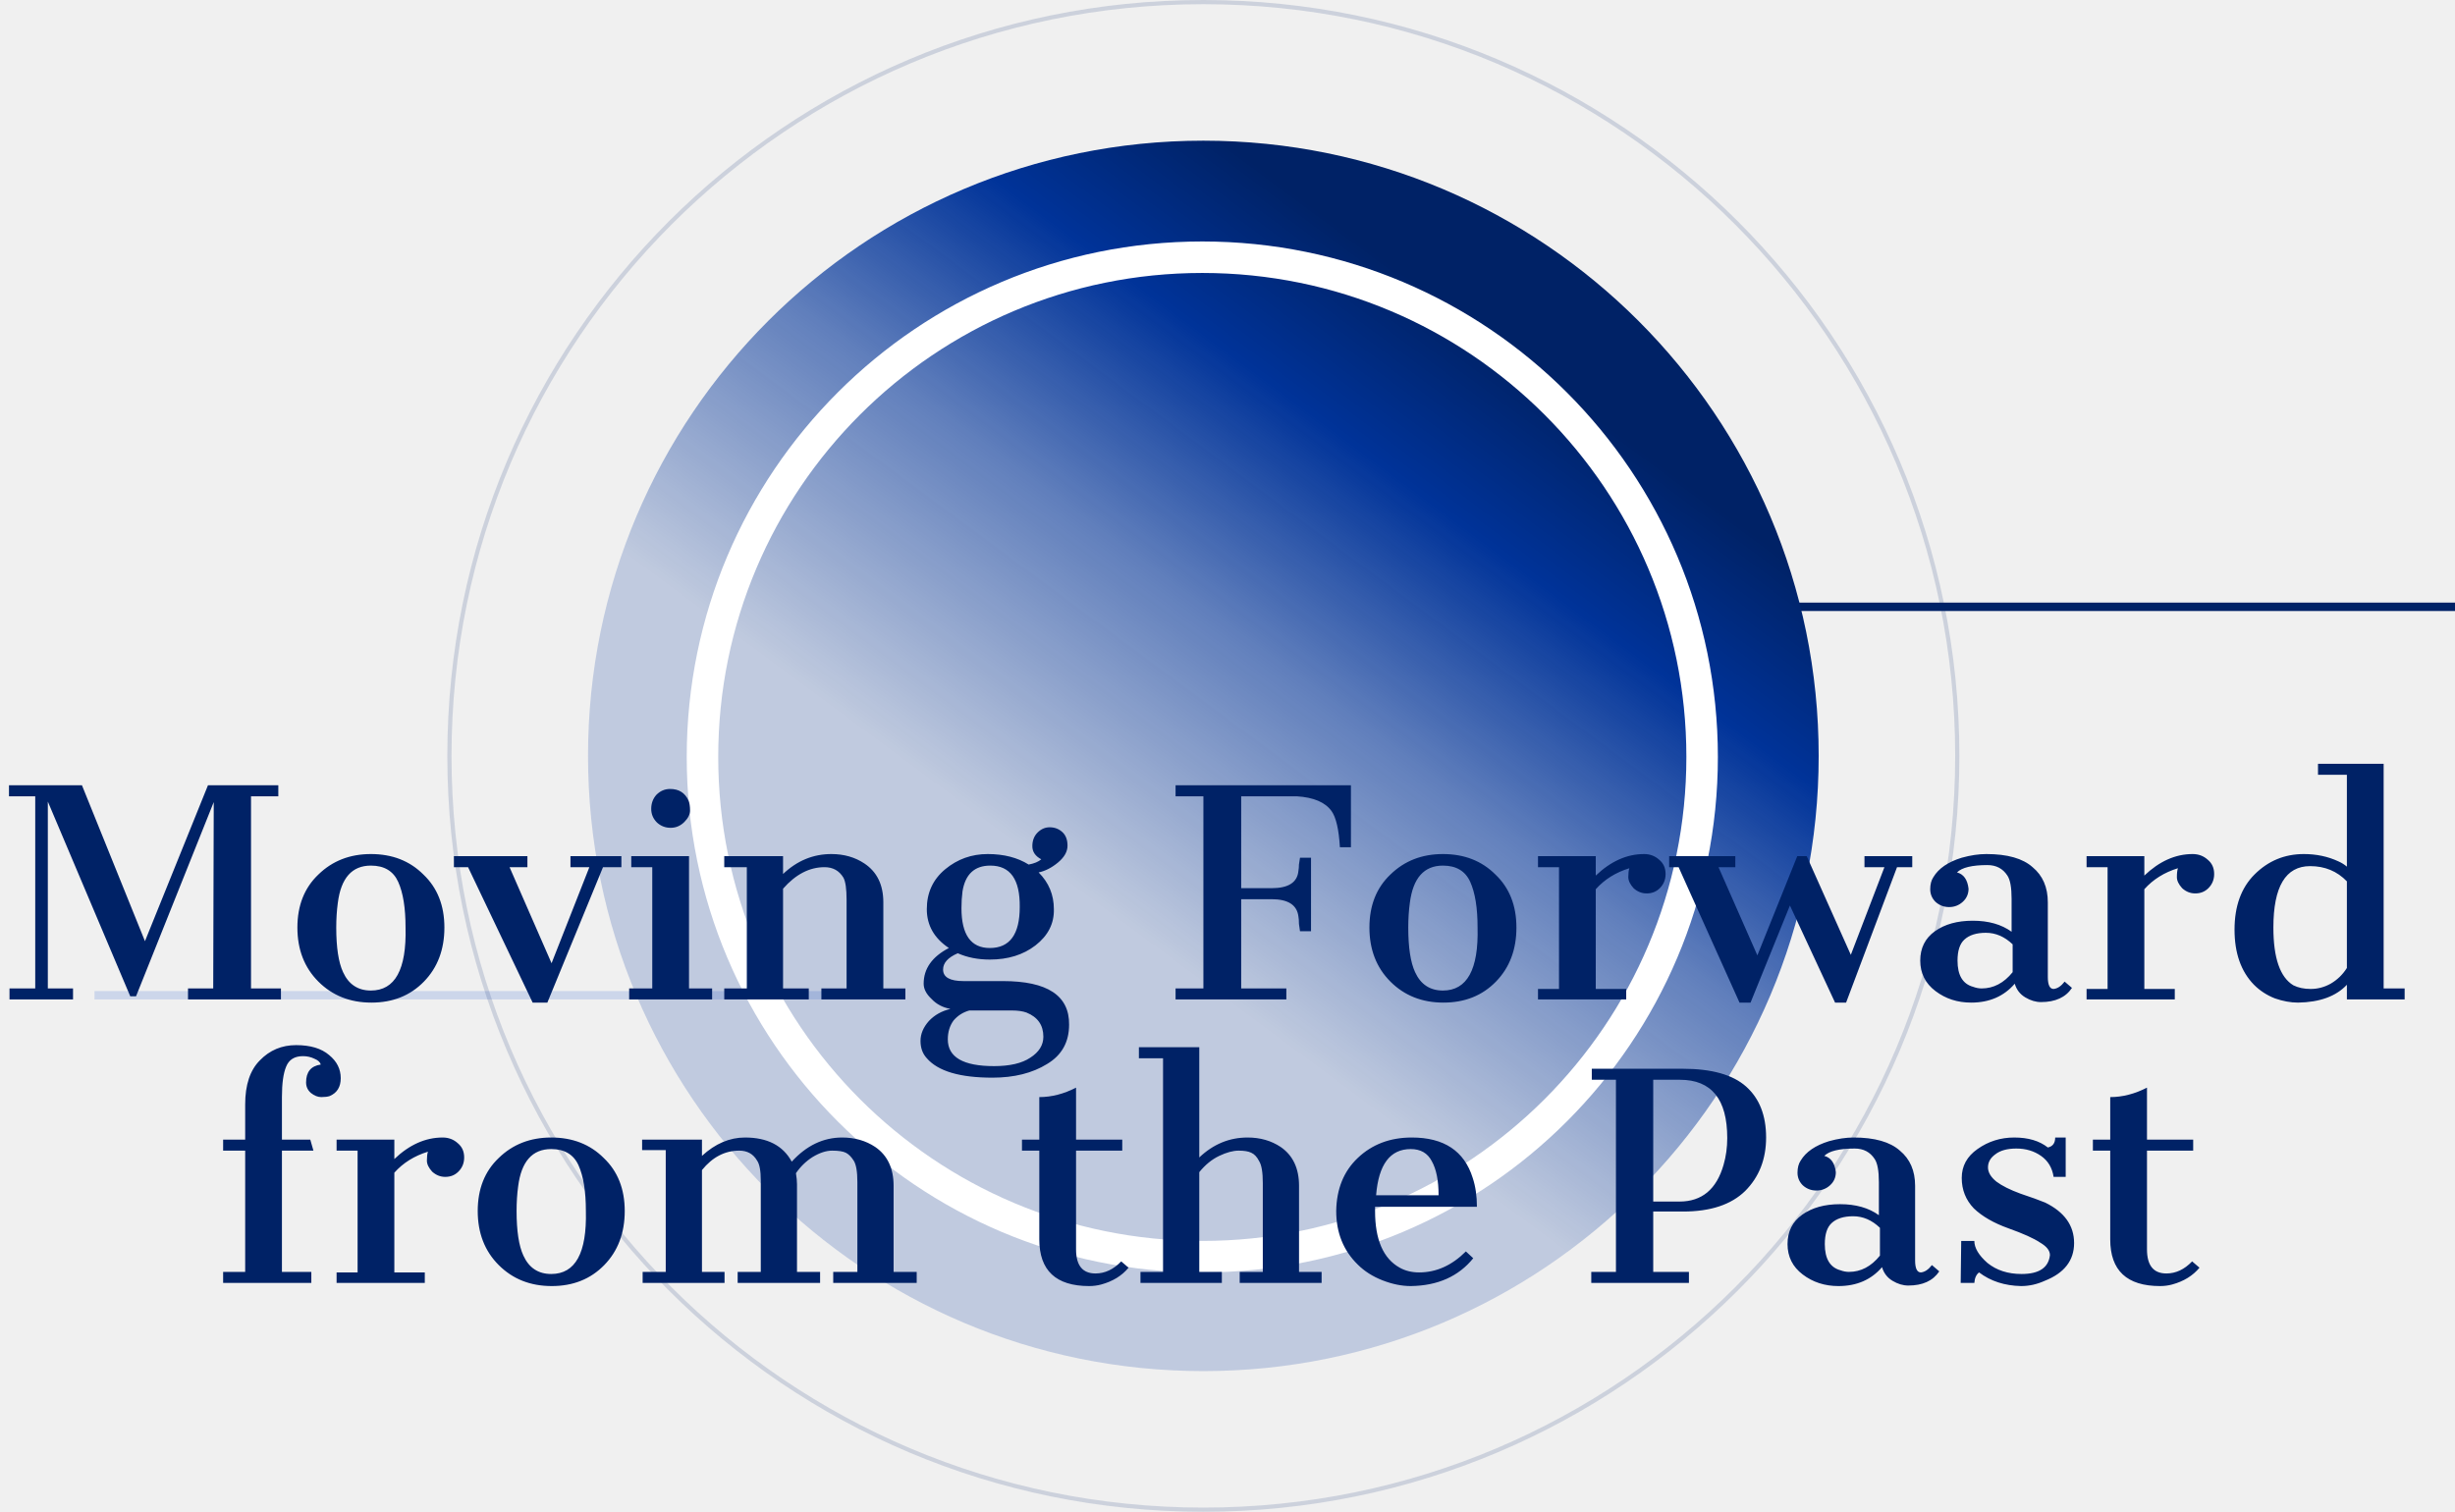
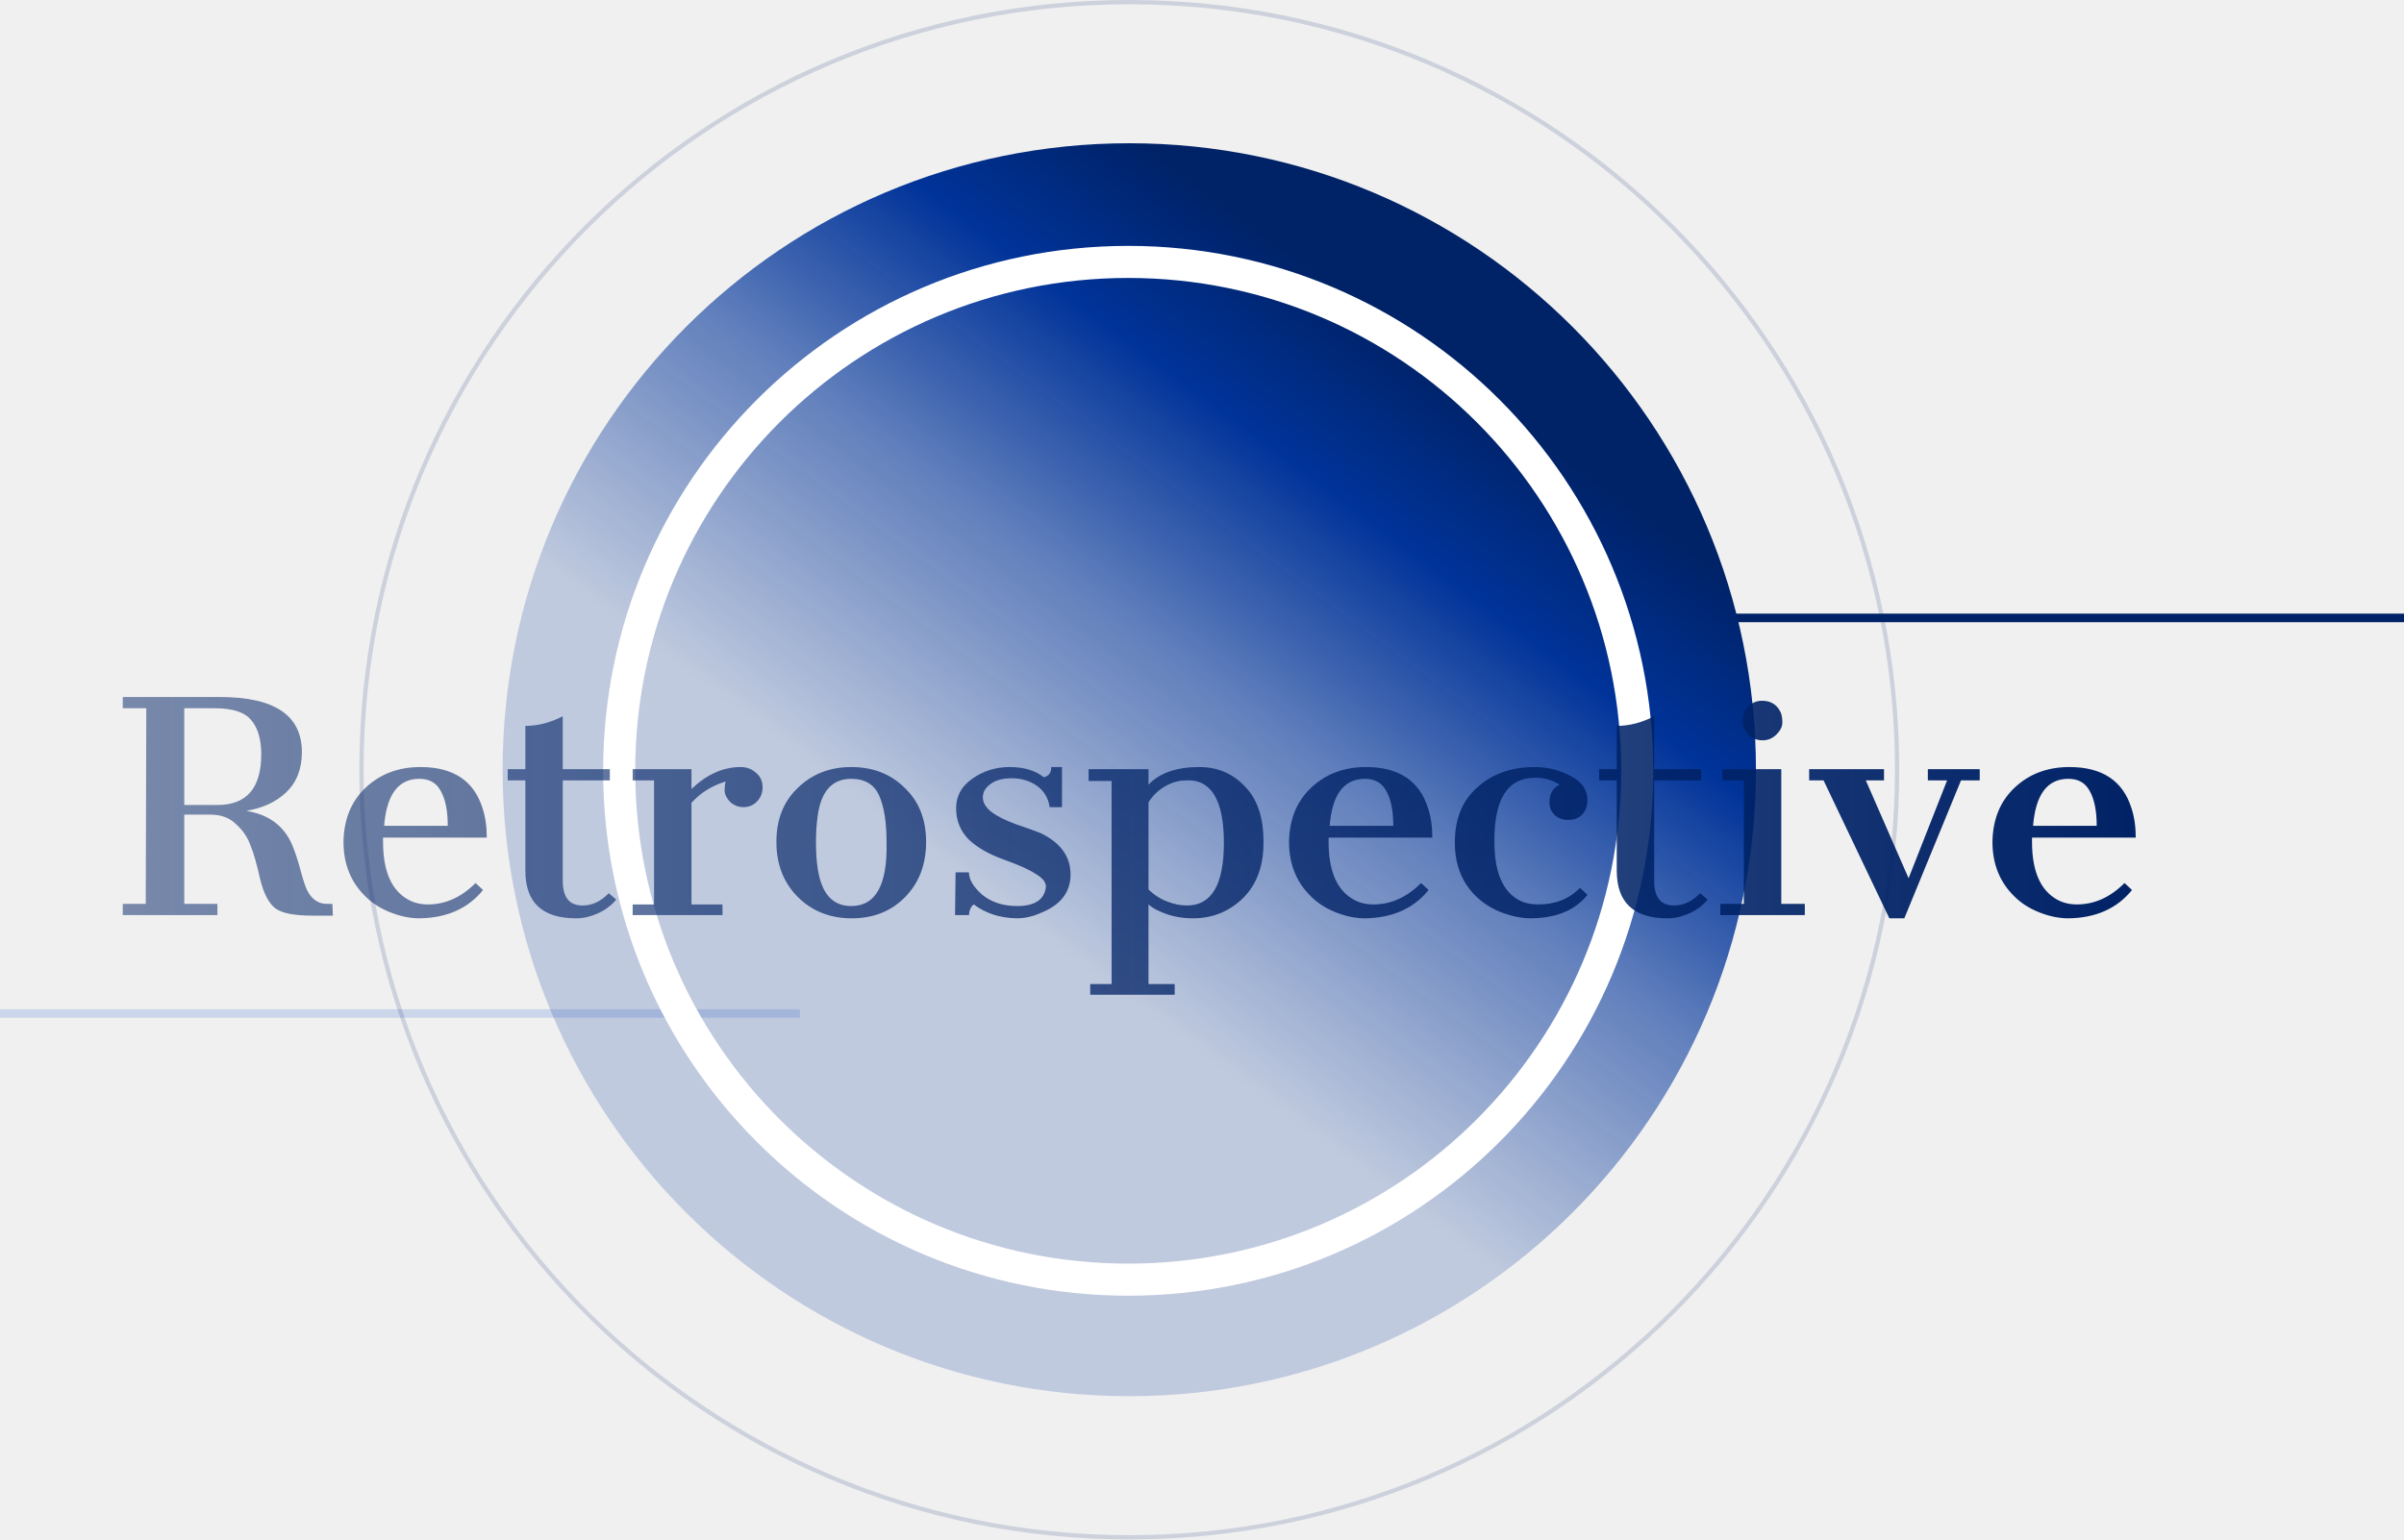
- <svg xmlns="http://www.w3.org/2000/svg" width="1169" height="720" viewBox="0 0 1169 720" fill="none">
-   <line x1="795" y1="289" x2="1169" y2="289" stroke="#002266" stroke-width="4" />
-   <line x1="45" y1="474" x2="419" y2="474" stroke="#CCD6EA" stroke-width="4" />
-   <circle cx="573" cy="360" r="293" fill="url(#paint0_linear_706_415)" />
-   <circle cx="573" cy="360" r="359" stroke="#00256F" stroke-opacity="0.15" stroke-width="2" />
-   <circle cx="572.5" cy="360.5" r="238" stroke="white" stroke-width="15" />
-   <path d="M4.527 470.75H16.777V379.25H4.277V374H39.027L69.027 448.25L99.027 374H132.527V379.25H119.527V470.75H133.777V476H89.527V470.75H101.527L101.777 382L64.777 474.5H62.027L22.777 381.75V470.75H34.777V476H4.527V470.75ZM141.609 441.75C141.609 431.25 144.943 422.833 151.609 416.5C158.276 410 166.609 406.75 176.609 406.75C186.776 406.75 195.109 410 201.609 416.5C208.276 422.833 211.609 431.25 211.609 441.75C211.609 452.25 208.359 460.833 201.859 467.5C195.359 474.167 187.026 477.5 176.859 477.5C166.693 477.5 158.276 474.167 151.609 467.5C144.943 460.833 141.609 452.25 141.609 441.75ZM176.609 471.75C188.109 471.75 193.609 461.75 193.109 441.75C193.109 432.417 191.943 425.167 189.609 420C187.276 414.833 182.943 412.25 176.609 412.25C167.609 412.25 162.359 418.167 160.859 430C160.359 433.667 160.109 437.583 160.109 441.75C160.109 451.25 161.193 458.333 163.359 463C166.026 468.833 170.443 471.75 176.609 471.75ZM222.887 413H216.137V407.75H251.137V413H242.637L262.637 458.75L280.637 413H271.637V407.75H295.887V413H287.137L260.637 477.5H253.637L222.887 413ZM325.84 391.5C324.007 393.333 321.84 394.25 319.34 394.25C316.84 394.25 314.673 393.417 312.84 391.75C311.007 389.917 310.09 387.75 310.09 385.25C310.09 382.583 310.923 380.333 312.59 378.5C314.423 376.667 316.59 375.75 319.09 375.75C323.257 375.75 326.173 377.583 327.84 381.25C328.34 382.417 328.59 384 328.59 386C328.59 387.833 327.673 389.667 325.84 391.5ZM299.59 470.75H310.59V413H300.59V407.75H328.09V470.75H339.09V476H299.59V470.75ZM392.617 413C385.451 413 378.867 416.417 372.867 423.25V470.75H385.117V476H344.867V470.75H355.617V413H344.867V407.75H372.867V416.25C379.534 409.917 387.201 406.75 395.867 406.75C401.867 406.75 407.117 408.25 411.617 411.25C417.617 415.25 420.617 421.417 420.617 429.75V470.75H431.117V476H391.117V470.75H403.117V428.5C403.117 423.333 402.617 419.833 401.617 418C399.617 414.667 396.617 413 392.617 413ZM439.82 468.5C439.82 461.333 443.82 455.667 451.82 451.5C444.82 446.833 441.32 440.667 441.32 433C441.32 425.167 444.237 418.833 450.07 414C455.904 409.167 462.654 406.75 470.32 406.75C477.987 406.75 484.487 408.417 489.82 411.75C492.487 411.25 494.487 410.417 495.82 409.25C492.987 407.75 491.57 405.667 491.57 403C491.57 400.333 492.404 398.167 494.07 396.5C495.737 394.833 497.654 394 499.82 394C502.154 394 504.154 394.75 505.82 396.25C507.487 397.75 508.32 399.917 508.32 402.75C508.32 405.583 506.82 408.25 503.82 410.75C500.82 413.25 497.737 414.833 494.57 415.5C499.404 420.333 501.82 426.167 501.82 433C501.987 439.833 499.07 445.583 493.07 450.25C487.237 454.75 479.987 457 471.32 457C465.654 457 460.57 456 456.07 454C451.404 456 449.07 458.583 449.07 461.75C449.07 465.417 452.32 467.25 458.82 467.25H477.57C498.737 467.25 509.237 474.167 509.07 488C509.07 496.333 505.57 502.583 498.57 506.75C491.57 511.083 482.904 513.25 472.57 513.25C457.07 513.25 446.654 510.167 441.32 504C439.32 501.833 438.32 499.083 438.32 495.75C438.32 492.417 439.654 489.25 442.32 486.25C444.987 483.417 448.404 481.5 452.57 480.5C448.904 479.833 445.904 478.25 443.57 475.75C441.07 473.417 439.82 471 439.82 468.5ZM457.82 432.5C457.82 445.167 462.32 451.5 471.32 451.5C480.82 451.5 485.57 445 485.57 432C485.737 418.833 481.07 412.25 471.57 412.25C464.07 412.25 459.654 416.333 458.32 424.5C457.987 427 457.82 429.667 457.82 432.5ZM451.32 495C451.32 503.5 458.654 507.75 473.32 507.75C480.82 507.75 486.57 506.417 490.57 503.75C494.737 501.083 496.82 497.75 496.82 493.75C496.82 488.25 494.154 484.417 488.82 482.25C486.987 481.583 484.654 481.25 481.82 481.25H461.57C458.57 482.083 456.07 483.667 454.07 486C452.237 488.5 451.32 491.5 451.32 495ZM559.773 470.75H573.023V379.25H559.773V374H643.273V403.5H638.023C637.523 395 636.19 389.25 634.023 386.25C631.023 382.083 625.523 379.75 617.523 379.25H591.023V423H605.523C613.523 423 617.773 420.25 618.273 414.75C618.44 413.75 618.523 412.75 618.523 411.75C618.69 410.583 618.857 409.5 619.023 408.5H624.273V443.5H619.023C618.857 442.5 618.69 441.333 618.523 440C618.523 438.5 618.44 437.333 618.273 436.5C617.607 431 613.357 428.25 605.523 428.25H591.023V470.75H612.523V476H559.773V470.75ZM652.078 441.75C652.078 431.25 655.411 422.833 662.078 416.5C668.745 410 677.078 406.75 687.078 406.75C697.245 406.75 705.578 410 712.078 416.5C718.745 422.833 722.078 431.25 722.078 441.75C722.078 452.25 718.828 460.833 712.328 467.5C705.828 474.167 697.495 477.5 687.328 477.5C677.161 477.5 668.745 474.167 662.078 467.5C655.411 460.833 652.078 452.25 652.078 441.75ZM687.078 471.75C698.578 471.75 704.078 461.75 703.578 441.75C703.578 432.417 702.411 425.167 700.078 420C697.745 414.833 693.411 412.25 687.078 412.25C678.078 412.25 672.828 418.167 671.328 430C670.828 433.667 670.578 437.583 670.578 441.75C670.578 451.25 671.661 458.333 673.828 463C676.495 468.833 680.911 471.75 687.078 471.75ZM759.855 417C767.022 410.167 774.689 406.75 782.855 406.75C785.689 406.75 788.105 407.667 790.105 409.5C792.105 411.167 793.105 413.417 793.105 416.25C793.105 418.917 792.189 421.167 790.355 423C788.689 424.667 786.605 425.5 784.105 425.5C781.772 425.5 779.689 424.667 777.855 423C776.189 421.167 775.355 419.417 775.355 417.75C775.355 415.917 775.522 414.5 775.855 413.5C769.355 415.5 764.022 418.833 759.855 423.5V471H774.355V476H732.355V471H742.355V413H732.355V407.75H759.855V417ZM799.309 413H794.809V407.75H826.309V413H818.309L836.809 455L855.809 407.75H860.309L881.309 454.75L897.309 413H887.809V407.75H910.559V413H903.309L879.059 477.5H873.809L852.309 431.25L833.559 477.5H828.309L799.309 413ZM931.863 415.5C935.03 416.333 936.863 418.917 937.363 423.25C937.363 425.75 936.447 427.833 934.613 429.5C932.78 431.167 930.613 432 928.113 432C925.613 432 923.447 431.167 921.613 429.5C919.947 427.833 919.113 425.833 919.113 423.5C919.113 421.167 919.613 419.25 920.613 417.75C923.113 413.583 927.613 410.5 934.113 408.5C938.28 407.333 942.197 406.75 945.863 406.75C955.863 406.75 963.197 408.833 967.863 413C972.697 417 975.113 422.583 975.113 429.75V465.25C975.113 469.083 976.03 471 977.863 471C979.697 470.833 981.447 469.667 983.113 467.5L986.613 470.5C983.613 475 978.697 477.25 971.863 477.25C969.363 477.25 966.863 476.5 964.363 475C961.863 473.5 960.197 471.333 959.363 468.5C954.197 474.5 947.28 477.5 938.613 477.5C932.113 477.5 926.447 475.667 921.613 472C916.78 468.333 914.363 463.5 914.363 457.5C914.363 451.5 916.697 446.833 921.363 443.5C926.03 440.167 932.03 438.5 939.363 438.5C946.863 438.5 953.03 440.25 957.863 443.75V428C957.863 422.667 957.197 419 955.863 417C953.697 413.667 950.53 412 946.363 412C939.03 412 934.197 413.167 931.863 415.5ZM943.613 470.75C949.28 470.75 954.197 468.167 958.363 463V449.75C954.53 446.083 950.28 444.25 945.613 444.25C941.113 444.25 937.697 445.333 935.363 447.5C933.197 449.5 932.113 452.833 932.113 457.5C932.113 464.5 934.613 468.667 939.613 470C940.947 470.5 942.28 470.75 943.613 470.75ZM1021.07 417C1028.23 410.167 1035.9 406.75 1044.07 406.75C1046.9 406.75 1049.32 407.667 1051.32 409.5C1053.32 411.167 1054.32 413.417 1054.32 416.25C1054.32 418.917 1053.4 421.167 1051.57 423C1049.9 424.667 1047.82 425.5 1045.32 425.5C1042.98 425.5 1040.9 424.667 1039.07 423C1037.4 421.167 1036.57 419.417 1036.57 417.75C1036.57 415.917 1036.73 414.5 1037.07 413.5C1030.57 415.5 1025.23 418.833 1021.07 423.5V471H1035.57V476H993.566V471H1003.57V413H993.566V407.75H1021.07V417ZM1117.52 469C1112.35 474.5 1104.6 477.333 1094.27 477.5C1090.77 477.5 1087.1 476.833 1083.27 475.5C1079.44 474 1076.1 471.833 1073.27 469C1067.1 462.667 1064.02 453.917 1064.02 442.75C1064.02 431.583 1067.19 422.833 1073.52 416.5C1080.02 410 1087.85 406.75 1097.02 406.75C1103.02 406.75 1108.52 407.917 1113.52 410.25C1115.02 410.917 1116.35 411.75 1117.52 412.75V369H1103.77V363.75H1135.02V470.75H1145.02V476H1117.52V469ZM1117.52 419.75C1112.85 414.917 1107.02 412.5 1100.02 412.5C1088.35 412.5 1082.52 422.25 1082.52 441.75C1082.52 456.25 1085.69 465.417 1092.02 469.25C1094.35 470.417 1097.1 471 1100.27 471C1103.6 471 1106.77 470.167 1109.77 468.5C1112.94 466.667 1115.52 464.167 1117.52 461V419.75ZM145.748 515.5C145.748 510.5 148.081 507.667 152.748 507C152.415 505.833 151.415 504.917 149.748 504.25C148.081 503.417 146.248 503 144.248 503C140.248 503 137.581 504.667 136.248 508C134.915 511.167 134.248 516 134.248 522.5V542.75H147.748L149.248 548H134.248V605.75H148.248V611H106.248V605.75H116.748V548H106.248V542.75H116.748V526C116.748 516.667 119.081 509.667 123.748 505C128.415 500.167 134.165 497.75 140.998 497.75C147.831 497.75 153.081 499.333 156.748 502.5C160.415 505.5 162.248 509.167 162.248 513.5C162.248 517.667 160.498 520.5 156.998 522C155.998 522.333 154.665 522.5 152.998 522.5C151.331 522.5 149.665 521.833 147.998 520.5C146.498 519.167 145.748 517.5 145.748 515.5ZM187.775 552C194.942 545.167 202.609 541.75 210.775 541.75C213.609 541.75 216.025 542.667 218.025 544.5C220.025 546.167 221.025 548.417 221.025 551.25C221.025 553.917 220.109 556.167 218.275 558C216.609 559.667 214.525 560.5 212.025 560.5C209.692 560.5 207.609 559.667 205.775 558C204.109 556.167 203.275 554.417 203.275 552.75C203.275 550.917 203.442 549.5 203.775 548.5C197.275 550.5 191.942 553.833 187.775 558.5V606H202.275V611H160.275V606H170.275V548H160.275V542.75H187.775V552ZM227.479 576.75C227.479 566.25 230.812 557.833 237.479 551.5C244.145 545 252.479 541.75 262.479 541.75C272.645 541.75 280.979 545 287.479 551.5C294.145 557.833 297.479 566.25 297.479 576.75C297.479 587.25 294.229 595.833 287.729 602.5C281.229 609.167 272.895 612.5 262.729 612.5C252.562 612.5 244.145 609.167 237.479 602.5C230.812 595.833 227.479 587.25 227.479 576.75ZM262.479 606.75C273.979 606.75 279.479 596.75 278.979 576.75C278.979 567.417 277.812 560.167 275.479 555C273.145 549.833 268.812 547.25 262.479 547.25C253.479 547.25 248.229 553.167 246.729 565C246.229 568.667 245.979 572.583 245.979 576.75C245.979 586.25 247.062 593.333 249.229 598C251.895 603.833 256.312 606.75 262.479 606.75ZM354.756 541.75C365.423 541.75 372.839 545.583 377.006 553.25C384.006 545.583 392.006 541.75 401.006 541.75C407.006 541.75 412.256 543.25 416.756 546.25C422.589 550.25 425.506 556.417 425.506 564.75V605.75H436.506V611H396.756V605.75H408.256V563C408.256 558 407.673 554.583 406.506 552.75C405.339 550.917 404.089 549.667 402.756 549C401.423 548.333 399.256 548 396.256 548C393.423 548 390.339 549 387.006 551C383.839 553 381.173 555.583 379.006 558.75C379.339 560.75 379.506 562.5 379.506 564V605.75H390.506V611H351.256V605.75H362.256V562.25C362.256 557.583 361.673 554.417 360.506 552.75C358.673 549.583 355.839 548 352.006 548C345.173 548 339.256 551.083 334.256 557.25V605.75H345.006V611H306.006V605.75H317.006V547.75H305.756V542.75H334.256V550.5C340.589 544.667 347.423 541.75 354.756 541.75ZM512.385 595C512.385 602.667 515.468 606.5 521.635 606.5C526.135 606.5 530.218 604.583 533.885 600.75L537.385 603.75C534.218 607.583 529.885 610.25 524.385 611.75C522.551 612.25 520.635 612.5 518.635 612.5C502.801 612.5 494.885 605.083 494.885 590.25V548H486.635V542.75H494.885V522.5C500.718 522.5 506.551 521 512.385 518V542.75H534.385V548H512.385V595ZM543.061 605.75H553.811V504H542.311V498.75H571.061V551.25C577.727 544.917 585.394 541.75 594.061 541.75C600.061 541.75 605.311 543.25 609.811 546.25C615.644 550.25 618.561 556.417 618.561 564.75V605.75H629.311V611H590.311V605.75H601.311V563.5C601.311 558.333 600.727 554.833 599.561 553C598.561 551 597.311 549.667 595.811 549C594.477 548.333 592.477 548 589.811 548C587.144 548 584.061 548.833 580.561 550.5C577.061 552.167 573.894 554.75 571.061 558.25V605.75H581.811V611H543.061V605.75ZM701.514 599.25C694.514 607.917 684.597 612.333 671.764 612.5C667.43 612.5 662.93 611.583 658.264 609.75C653.597 607.917 649.68 605.417 646.514 602.25C639.68 595.583 636.264 587.083 636.264 576.75C636.43 566.25 639.847 557.833 646.514 551.5C653.347 545 661.93 541.75 672.264 541.75C687.597 541.75 697.264 548.167 701.264 561C702.597 565 703.264 569.583 703.264 574.75H654.764V576.75C654.764 590.417 658.68 599.417 666.514 603.75C669.18 605.25 672.264 606 675.764 606C683.93 606 691.347 602.667 698.014 596L701.514 599.25ZM685.014 569.25C685.014 562.25 683.93 556.833 681.764 553C679.764 549.167 676.43 547.25 671.764 547.25C661.93 547.25 656.43 554.583 655.264 569.25H685.014ZM757.717 605.75H769.467V514.25H757.967V509H801.217C815.05 509 825.133 511.833 831.467 517.5C837.8 523.167 840.967 531.25 840.967 541.75C840.967 552.083 837.633 560.583 830.967 567.25C824.3 573.75 814.467 577 801.467 577H787.217V605.75H804.217V611H757.717V605.75ZM799.717 572.25C810.383 572.25 817.383 566.417 820.717 554.75C821.883 550.75 822.467 546.5 822.467 542C822.467 523.5 814.967 514.25 799.967 514.25H787.217V572.25H799.717ZM868.67 550.5C871.837 551.333 873.67 553.917 874.17 558.25C874.17 560.75 873.253 562.833 871.42 564.5C869.587 566.167 867.42 567 864.92 567C862.42 567 860.253 566.167 858.42 564.5C856.753 562.833 855.92 560.833 855.92 558.5C855.92 556.167 856.42 554.25 857.42 552.75C859.92 548.583 864.42 545.5 870.92 543.5C875.087 542.333 879.003 541.75 882.67 541.75C892.67 541.75 900.003 543.833 904.67 548C909.503 552 911.92 557.583 911.92 564.75V600.25C911.92 604.083 912.837 606 914.67 606C916.503 605.833 918.253 604.667 919.92 602.5L923.42 605.5C920.42 610 915.503 612.25 908.67 612.25C906.17 612.25 903.67 611.5 901.17 610C898.67 608.5 897.003 606.333 896.17 603.5C891.003 609.5 884.087 612.5 875.42 612.5C868.92 612.5 863.253 610.667 858.42 607C853.587 603.333 851.17 598.5 851.17 592.5C851.17 586.5 853.503 581.833 858.17 578.5C862.837 575.167 868.837 573.5 876.17 573.5C883.67 573.5 889.837 575.25 894.67 578.75V563C894.67 557.667 894.003 554 892.67 552C890.503 548.667 887.337 547 883.17 547C875.837 547 871.003 548.167 868.67 550.5ZM880.42 605.75C886.087 605.75 891.003 603.167 895.17 598V584.75C891.337 581.083 887.087 579.25 882.42 579.25C877.92 579.25 874.503 580.333 872.17 582.5C870.003 584.5 868.92 587.833 868.92 592.5C868.92 599.5 871.42 603.667 876.42 605C877.753 605.5 879.087 605.75 880.42 605.75ZM962.623 606.75C970.956 606.75 975.456 603.75 976.123 597.75C976.123 595.583 974.54 593.583 971.373 591.75C968.373 589.75 963.373 587.5 956.373 585C949.373 582.5 943.873 579.333 939.873 575.5C936.04 571.5 934.123 566.667 934.123 561C934.123 555.333 936.623 550.75 941.623 547.25C946.79 543.583 952.623 541.75 959.123 541.75C965.79 541.75 971.123 543.333 975.123 546.5C977.456 546 978.623 544.417 978.623 541.75H983.623V560.5H977.873C977.206 556.167 975.206 552.833 971.873 550.5C968.54 548.167 964.623 547 960.123 547C955.79 547 952.456 547.917 950.123 549.75C947.79 551.417 946.623 553.5 946.623 556C946.623 558.333 947.956 560.583 950.623 562.75C953.29 564.75 957.123 566.667 962.123 568.5C967.123 570.167 971.04 571.583 973.873 572.75C983.04 577.25 987.623 583.667 987.623 592C987.623 600.333 982.956 606.333 973.623 610C969.956 611.667 966.206 612.5 962.373 612.5C954.54 612.333 947.873 610.167 942.373 606C941.04 607 940.29 608.667 940.123 611H933.623L933.873 591H940.123C940.123 594.333 942.206 597.833 946.373 601.5C950.706 605 956.123 606.75 962.623 606.75ZM1022.33 595C1022.33 602.667 1025.41 606.5 1031.58 606.5C1036.08 606.5 1040.16 604.583 1043.83 600.75L1047.33 603.75C1044.16 607.583 1039.83 610.25 1034.33 611.75C1032.49 612.25 1030.58 612.5 1028.58 612.5C1012.74 612.5 1004.83 605.083 1004.83 590.25V548H996.576V542.75H1004.83V522.5C1010.66 522.5 1016.49 521 1022.33 518V542.75H1044.33V548H1022.33V595Z" fill="#002266" />
+ <svg xmlns="http://www.w3.org/2000/svg" width="1124" height="720" viewBox="0 0 1124 720" fill="none">
+   <line x1="750" y1="289" x2="1124" y2="289" stroke="#002266" stroke-width="4" />
+   <line x1="-1.74846e-07" y1="474" x2="374" y2="474" stroke="#CCD6EA" stroke-width="4" />
+   <circle cx="528" cy="360" r="293" fill="url(#paint0_linear_920_489)" />
+   <circle cx="528" cy="360" r="359" stroke="#00256F" stroke-opacity="0.15" stroke-width="2" />
+   <circle cx="527.5" cy="360.5" r="238" stroke="white" stroke-width="15" />
+   <path d="M102.896 326C128.396 326 141.146 334.583 141.146 351.75C141.146 359.583 138.73 365.833 133.896 370.5C129.23 375 122.98 377.917 115.146 379.25C125.646 380.917 132.813 386.25 136.646 395.25C138.146 398.917 139.48 403 140.646 407.5C141.813 411.833 142.813 414.833 143.646 416.5C145.813 420.667 148.896 422.75 152.896 422.75H155.396L155.646 428.25H146.146C137.48 428.25 131.646 427.083 128.646 424.75C125.646 422.417 123.313 417.917 121.646 411.25C120.146 404.417 118.646 399.167 117.146 395.5C115.813 391.667 113.563 388.333 110.396 385.5C107.396 382.5 103.396 381 98.397 381H86.147V422.75H101.646V428H57.397V422.75H68.147L68.397 331.25H57.397V326H102.896ZM101.646 376.5C115.313 376.5 122.146 368.583 122.146 352.75C122.146 345.75 120.563 340.417 117.396 336.75C114.396 333.083 108.73 331.25 100.396 331.25H86.147V376.5H101.646ZM225.85 416.25C218.85 424.917 208.933 429.333 196.1 429.5C191.766 429.5 187.266 428.583 182.6 426.75C177.933 424.917 174.016 422.417 170.85 419.25C164.016 412.583 160.6 404.083 160.6 393.75C160.766 383.25 164.183 374.833 170.85 368.5C177.683 362 186.266 358.75 196.6 358.75C211.933 358.75 221.6 365.167 225.6 378C226.933 382 227.6 386.583 227.6 391.75H179.1V393.75C179.1 407.417 183.016 416.417 190.85 420.75C193.516 422.25 196.6 423 200.1 423C208.266 423 215.683 419.667 222.35 413L225.85 416.25ZM209.35 386.25C209.35 379.25 208.266 373.833 206.1 370C204.1 366.167 200.766 364.25 196.1 364.25C186.266 364.25 180.766 371.583 179.6 386.25H209.35ZM263.127 412C263.127 419.667 266.21 423.5 272.377 423.5C276.877 423.5 280.96 421.583 284.627 417.75L288.127 420.75C284.96 424.583 280.627 427.25 275.127 428.75C273.294 429.25 271.377 429.5 269.377 429.5C253.544 429.5 245.627 422.083 245.627 407.25V365H237.377V359.75H245.627V339.5C251.46 339.5 257.294 338 263.127 335V359.75H285.127V365H263.127V412ZM323.303 369C330.469 362.167 338.136 358.75 346.303 358.75C349.136 358.75 351.553 359.667 353.553 361.5C355.553 363.167 356.553 365.417 356.553 368.25C356.553 370.917 355.636 373.167 353.803 375C352.136 376.667 350.053 377.5 347.553 377.5C345.219 377.5 343.136 376.667 341.303 375C339.636 373.167 338.803 371.417 338.803 369.75C338.803 367.917 338.969 366.5 339.303 365.5C332.803 367.5 327.469 370.833 323.303 375.5V423H337.803V428H295.803V423H305.803V365H295.803V359.75H323.303V369ZM363.006 393.75C363.006 383.25 366.339 374.833 373.006 368.5C379.673 362 388.006 358.75 398.006 358.75C408.173 358.75 416.506 362 423.006 368.5C429.673 374.833 433.006 383.25 433.006 393.75C433.006 404.25 429.756 412.833 423.256 419.5C416.756 426.167 408.423 429.5 398.256 429.5C388.089 429.5 379.673 426.167 373.006 419.5C366.339 412.833 363.006 404.25 363.006 393.75ZM398.006 423.75C409.506 423.75 415.006 413.75 414.506 393.75C414.506 384.417 413.339 377.167 411.006 372C408.673 366.833 404.339 364.25 398.006 364.25C389.006 364.25 383.756 370.167 382.256 382C381.756 385.667 381.506 389.583 381.506 393.75C381.506 403.25 382.589 410.333 384.756 415C387.423 420.833 391.839 423.75 398.006 423.75ZM475.533 423.75C483.867 423.75 488.367 420.75 489.033 414.75C489.033 412.583 487.45 410.583 484.283 408.75C481.283 406.75 476.283 404.5 469.283 402C462.283 399.5 456.783 396.333 452.783 392.5C448.95 388.5 447.033 383.667 447.033 378C447.033 372.333 449.533 367.75 454.533 364.25C459.7 360.583 465.533 358.75 472.033 358.75C478.7 358.75 484.033 360.333 488.033 363.5C490.367 363 491.533 361.417 491.533 358.75H496.533V377.5H490.783C490.117 373.167 488.117 369.833 484.783 367.5C481.45 365.167 477.533 364 473.033 364C468.7 364 465.367 364.917 463.033 366.75C460.7 368.417 459.533 370.5 459.533 373C459.533 375.333 460.867 377.583 463.533 379.75C466.2 381.75 470.033 383.667 475.033 385.5C480.033 387.167 483.95 388.583 486.783 389.75C495.95 394.25 500.533 400.667 500.533 409C500.533 417.333 495.867 423.333 486.533 427C482.867 428.667 479.117 429.5 475.283 429.5C467.45 429.333 460.783 427.167 455.283 423C453.95 424 453.2 425.667 453.033 428H446.533L446.783 408H453.033C453.033 411.333 455.117 414.833 459.283 418.5C463.617 422 469.033 423.75 475.533 423.75ZM536.986 367C542.153 361.5 550.07 358.75 560.736 358.75C569.236 358.75 576.32 361.75 581.986 367.75C587.82 373.583 590.736 382.167 590.736 393.5C590.903 404.667 587.736 413.5 581.236 420C574.736 426.333 566.903 429.5 557.736 429.5C551.736 429.5 546.236 428.25 541.236 425.75C539.736 425.083 538.32 424.167 536.986 423V460.25H549.236V465.25H509.736V460.25H519.736V365.25H508.986V359.75H536.986V367ZM554.986 423.5C566.486 423.5 572.236 413.75 572.236 394.25C572.236 379.583 569.07 370.417 562.736 366.75C560.57 365.417 557.82 364.833 554.486 365C551.153 365 547.903 365.917 544.736 367.75C541.57 369.583 538.986 372.083 536.986 375.25V416C540.486 419.5 544.903 421.833 550.236 423C551.903 423.333 553.486 423.5 554.986 423.5ZM667.939 416.25C660.939 424.917 651.023 429.333 638.189 429.5C633.856 429.5 629.356 428.583 624.689 426.75C620.023 424.917 616.106 422.417 612.939 419.25C606.106 412.583 602.689 404.083 602.689 393.75C602.856 383.25 606.273 374.833 612.939 368.5C619.773 362 628.356 358.75 638.689 358.75C654.023 358.75 663.689 365.167 667.689 378C669.023 382 669.689 386.583 669.689 391.75H621.189V393.75C621.189 407.417 625.106 416.417 632.939 420.75C635.606 422.25 638.689 423 642.189 423C650.356 423 657.773 419.667 664.439 413L667.939 416.25ZM651.439 386.25C651.439 379.25 650.356 373.833 648.189 370C646.189 366.167 642.856 364.25 638.189 364.25C628.356 364.25 622.856 371.583 621.689 386.25H651.439ZM742.217 418.5C736.55 425.667 727.8 429.333 715.967 429.5C711.8 429.5 707.383 428.667 702.717 427C698.217 425.333 694.3 423 690.967 420C683.8 413.5 680.217 404.833 680.217 394C680.217 383 683.717 374.417 690.717 368.25C697.717 361.917 706.633 358.75 717.467 358.75C723.633 358.75 729.3 360.167 734.467 363C739.633 365.667 742.217 369.417 742.217 374.25C742.217 376.917 741.383 379.167 739.717 381C738.05 382.667 735.883 383.5 733.217 383.5C730.717 383.5 728.633 382.75 726.967 381.25C725.3 379.75 724.467 377.75 724.467 375.25C724.467 371.25 726.05 368.5 729.217 367C725.883 364.833 722.05 363.75 717.717 363.75C704.883 363.75 698.55 373.75 698.717 393.75C698.717 407.75 702.55 416.833 710.217 421C712.717 422.333 715.717 423 719.217 423C727.217 423 733.717 420.417 738.717 415.25L742.217 418.5ZM773.42 412C773.42 419.667 776.503 423.5 782.67 423.5C787.17 423.5 791.253 421.583 794.92 417.75L798.42 420.75C795.253 424.583 790.92 427.25 785.42 428.75C783.587 429.25 781.67 429.5 779.67 429.5C763.837 429.5 755.92 422.083 755.92 407.25V365H747.67V359.75H755.92V339.5C761.753 339.5 767.587 338 773.42 335V359.75H795.42V365H773.42V412ZM830.596 343.5C828.762 345.333 826.596 346.25 824.096 346.25C821.596 346.25 819.429 345.417 817.596 343.75C815.762 341.917 814.846 339.75 814.846 337.25C814.846 334.583 815.679 332.333 817.346 330.5C819.179 328.667 821.346 327.75 823.846 327.75C828.012 327.75 830.929 329.583 832.596 333.25C833.096 334.417 833.346 336 833.346 338C833.346 339.833 832.429 341.667 830.596 343.5ZM804.346 422.75H815.346V365H805.346V359.75H832.846V422.75H843.846V428H804.346V422.75ZM852.623 365H845.873V359.75H880.873V365H872.373L892.373 410.75L910.373 365H901.373V359.75H925.623V365H916.873L890.373 429.5H883.373L852.623 365ZM996.826 416.25C989.826 424.917 979.91 429.333 967.076 429.5C962.743 429.5 958.243 428.583 953.576 426.75C948.91 424.917 944.993 422.417 941.826 419.25C934.993 412.583 931.576 404.083 931.576 393.75C931.743 383.25 935.16 374.833 941.826 368.5C948.66 362 957.243 358.75 967.576 358.75C982.91 358.75 992.576 365.167 996.576 378C997.91 382 998.576 386.583 998.576 391.75H950.076V393.75C950.076 407.417 953.993 416.417 961.826 420.75C964.493 422.25 967.576 423 971.076 423C979.243 423 986.66 419.667 993.326 413L996.826 416.25ZM980.326 386.25C980.326 379.25 979.243 373.833 977.076 370C975.076 366.167 971.743 364.25 967.076 364.25C957.243 364.25 951.743 371.583 950.576 386.25H980.326Z" fill="url(#paint1_linear_920_489)" />
  <defs>
-     <linearGradient id="paint0_linear_706_415" x1="720" y1="92.5" x2="354.5" y2="585" gradientUnits="userSpaceOnUse">
+     <linearGradient id="paint0_linear_920_489" x1="675" y1="92.5" x2="309.5" y2="585" gradientUnits="userSpaceOnUse">
      <stop offset="0.1" stop-color="#002266" />
      <stop offset="0.23" stop-color="#003399" />
      <stop offset="0.4" stop-color="#003399" stop-opacity="0.6" />
      <stop offset="0.635" stop-color="#003399" stop-opacity="0.2" />
    </linearGradient>
+     <linearGradient id="paint1_linear_920_489" x1="52" y1="380.5" x2="1005" y2="380.5" gradientUnits="userSpaceOnUse">
+       <stop stop-color="#002266" stop-opacity="0.5" />
+       <stop offset="1" stop-color="#002266" />
+     </linearGradient>
  </defs>
</svg>
